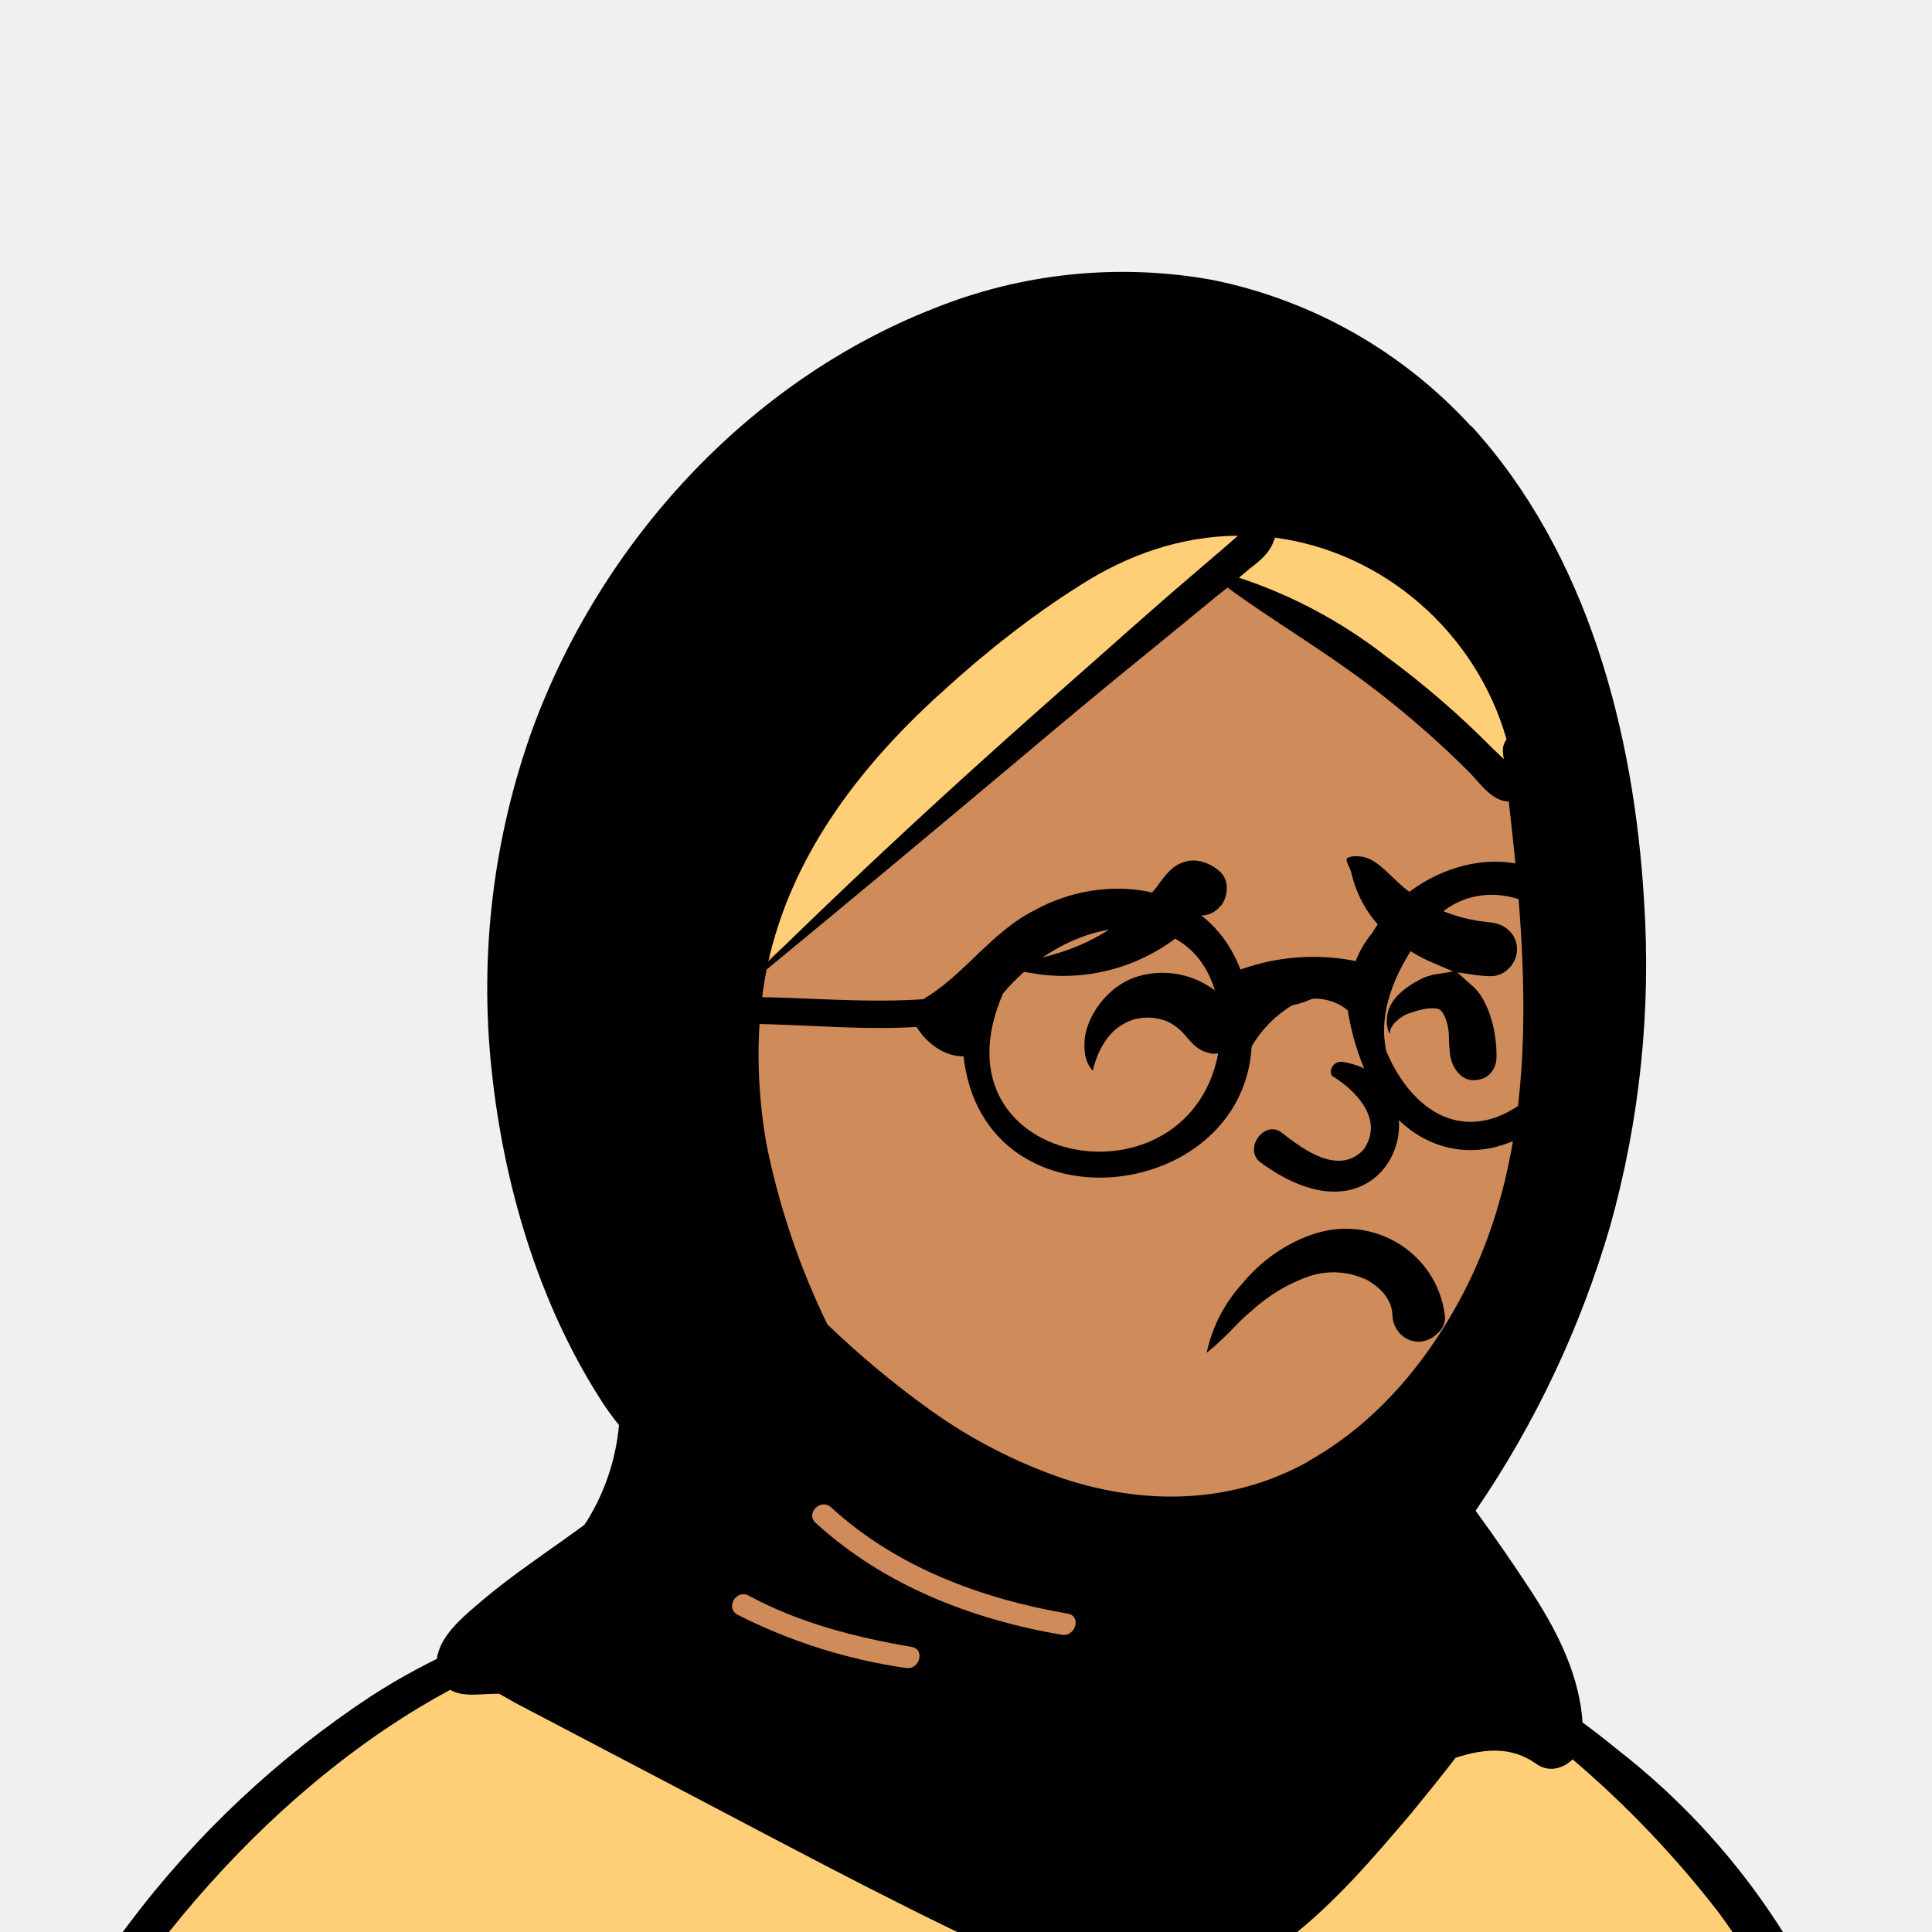
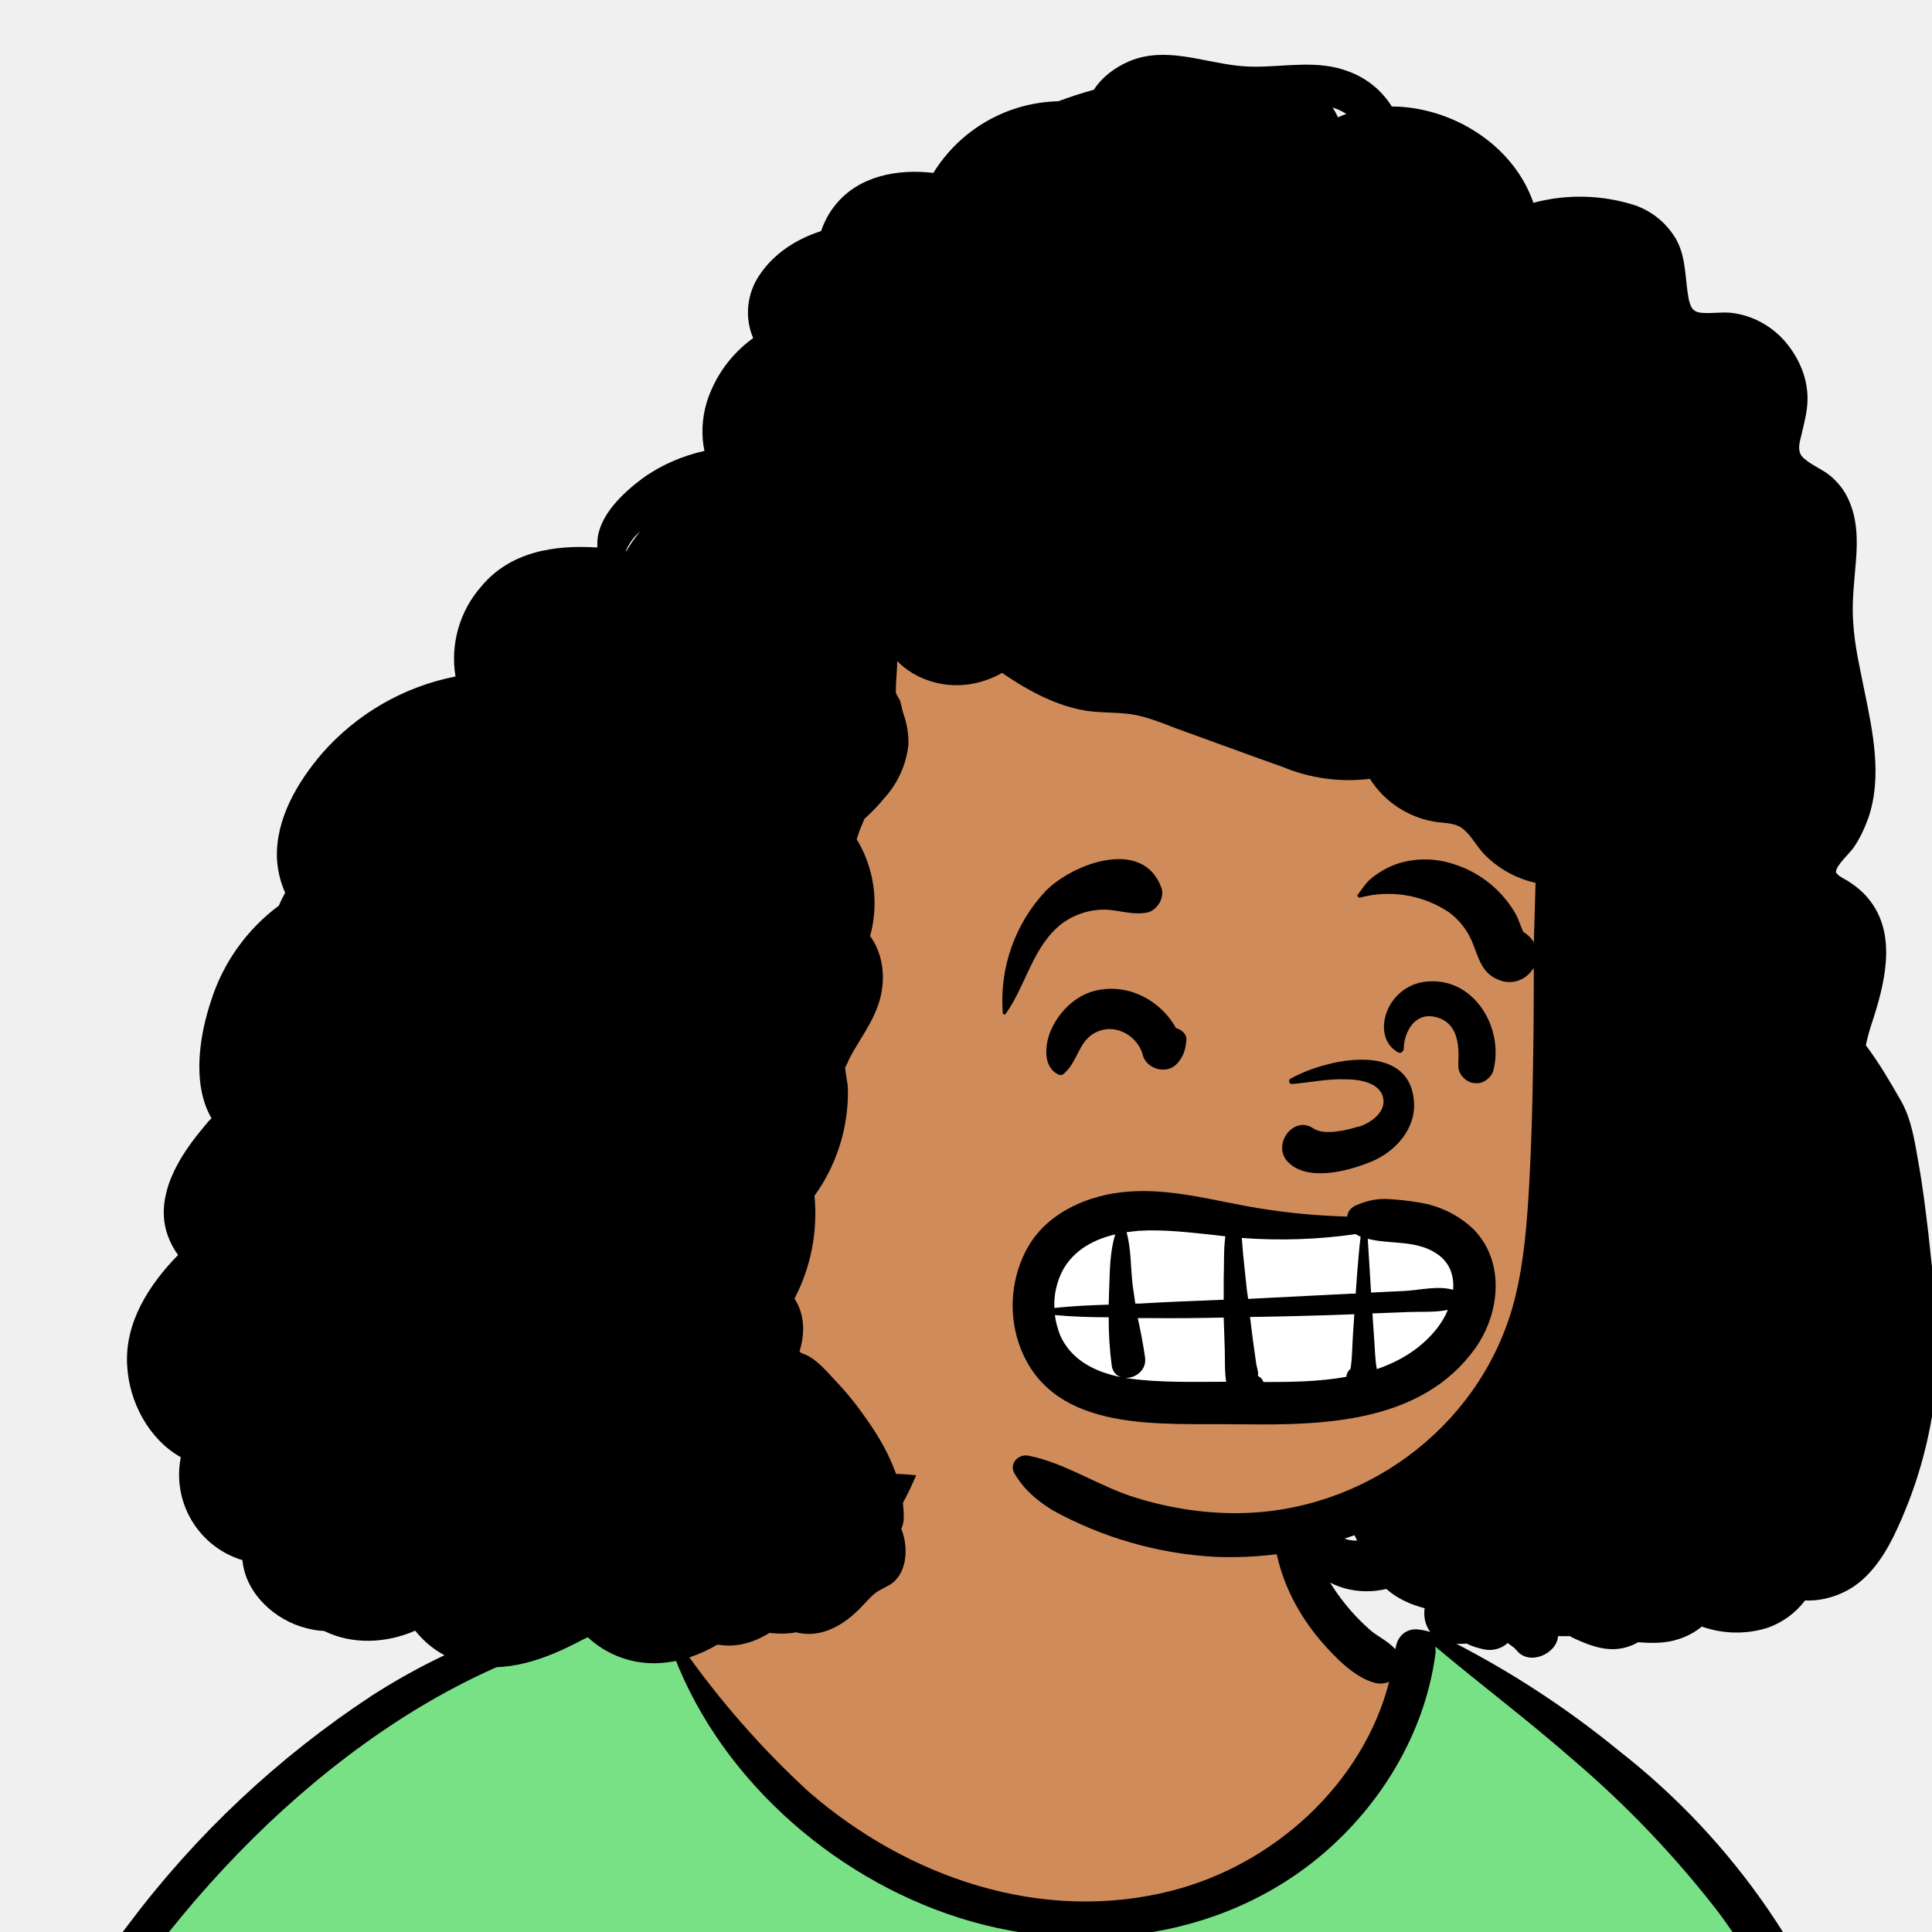
<svg xmlns="http://www.w3.org/2000/svg" viewBox="0 0 704 704" fill="none" shape-rendering="auto" width="256" height="256">
  <mask id="viewboxMask">
    <rect width="704" height="704" rx="0" ry="0" x="0" y="0" fill="#fff" />
  </mask>
  <g mask="url(#viewboxMask)">
    <g fill-rule="evenodd" clip-rule="evenodd">
      <path d="M705.3 1074a2351.1 2351.1 0 0 1-15.6-101c-1-7.7-2.5-16.4 2.7-22 7.3-8 14-14.8 14.8-26.2.8-10.7-2.8-22.4-5-32.8a809.4 809.4 0 0 0-17.3-64.7c-6.6-21.7-13.9-43.2-21.3-64.6-6.9-20-13.5-40.3-22.5-59.5-17-36.5-46-63.5-81.6-81.6-9-4.5-27-20.5-36.3-24-8.5-3.4-8.5 6.3-16.9 2.6-6.7-2.9-13-6.7-16.7-13.2-4-7-14.3-16.9-15.9-25-3.3-17.4.3-32.2-12-45.3a90 90 0 0 0-41.1-23.8c-33.7-9.3-78.5-2.8-98.8 28.5-9.7 14.9-13 33-26.2 45.1-11.4 10.7-8.8 18-23.6 23.4-.9.3-23.6-4.5-24.4-4.2-16.2-3.5-31.7 6.2-46.5 11.8a325.4 325.4 0 0 0-63 32.3 399.2 399.2 0 0 0-102.3 98.5 482.5 482.5 0 0 0-76.4 161c-1.7 6.4-3.5 13-1.5 19.4 1.7 5.3 5.4 9.2 9.8 12.4 6 4.3 18 7 17.7 15.7-.1 6.6-2.4 13.5-3.5 20-1.3 7.7-2.3 15.5-3.4 23.2-4.8 35.4-8.6 71-10.3 106.6a920 920 0 0 0-.5 106c.1 2.3.8 4.5 2 6.2-1 .4-1.2 2.4.1 2.7l2.7.5a12 12 0 0 0 7 2.4l5.5.2c19.3 4 38.6 7.9 58.1 10.8 23.8 3.5 47.6 6.3 71.5 8.7 49.2 4.8 98 3.2 147.1.6a1877 1877 0 0 1 147.4-2c49.2 1.4 98.4 3.5 147.6 4.4 55 1 110-.5 164.8-5 7.5-.5 12.2-6.5 10.7-14-8.9-44.7-19-89.1-27-134Z" fill="#d08b5b" />
-       <path d="m201 597.5 1.2-.4c14.5-5.7 29.6-14.8 45.4-11.4.5-.2 10.8 1.9 17.9 3.2l-6.7 7L247 598c40.7 67.1 88.8 100.7 144.3 100.7 55.5 0 97.7-33.6 126.4-100.7l4-1c.4 0 1 .2 1.5.4 9.3 3.6 27.4 19.6 36.3 24.1 35.6 18 64.5 45 81.6 81.6 8.7 18.6 15.2 38 21.8 57.5l.7 2c7.4 21.4 14.7 43 21.3 64.6 6.3 20.4 12 41 16.6 61.8l.7 2.9c2.2 10.4 5.8 22 5 32.8a29 29 0 0 1-3 10.7l-80.4 29 38.4 261.3c-35.1 1.5-70.3 2-105.5 1.3-49.2-.9-98.4-3-147.6-4.3-47.7-1.2-95.3-.7-143 1.7l-12 .6a946.3 946.3 0 0 1-139.5-1l-3.1-.3v-38.3l16.3-212.9-83-15.6-81.3-39.5a21.7 21.7 0 0 1-5.6-8.8c-1.9-6-.5-12 1-18l.5-1.3a492.8 492.8 0 0 1 76.4-161A399.3 399.3 0 0 1 138 629.7c19.8-13 40.9-23.9 63-32.3Z" fill="#ffcf77" />
+       <path d="m201 597.5 1.2-.4c14.5-5.7 29.6-14.8 45.4-11.4.5-.2 10.8 1.9 17.9 3.2l-6.7 7L247 598c40.7 67.1 88.8 100.7 144.3 100.7 55.5 0 97.7-33.6 126.4-100.7l4-1c.4 0 1 .2 1.5.4 9.3 3.6 27.4 19.6 36.3 24.1 35.6 18 64.5 45 81.6 81.6 8.7 18.6 15.2 38 21.8 57.5l.7 2c7.4 21.4 14.7 43 21.3 64.6 6.3 20.4 12 41 16.6 61.8l.7 2.9c2.2 10.4 5.8 22 5 32.8a29 29 0 0 1-3 10.7l-80.4 29 38.4 261.3c-35.1 1.5-70.3 2-105.5 1.3-49.2-.9-98.4-3-147.6-4.3-47.7-1.2-95.3-.7-143 1.7l-12 .6a946.3 946.3 0 0 1-139.5-1l-3.1-.3v-38.3l16.3-212.9-83-15.6-81.3-39.5a21.7 21.7 0 0 1-5.6-8.8c-1.9-6-.5-12 1-18l.5-1.3a492.8 492.8 0 0 1 76.4-161A399.3 399.3 0 0 1 138 629.7c19.8-13 40.9-23.9 63-32.3Z" fill="#78e185" />
      <path d="M232.2 584.6c5.1-.3 10.3.6 15.4 1 .4.1.6.8 0 .9-9 1.9-18 4.5-26.9 7.1l-3.8 1.2c-10 3-19.8 6-29.6 10-19.4 7.9-37.8 18.5-54.8 30.8C67.2 682.8 20 754.3-9.9 828.3a526 526 0 0 0-24.3 77c-.4 1.6-2 5.4-1 7 .7 1.3 3.6 2.1 5 2.9l4.5 2.3 25.2 12.9 2.3 1.1c38 18.6 78.4 34.4 121 35.5l.4-3.7a342 342 0 0 1 9.9-60c.3-1 1.6-.6 1.7.3 3 23.1 2 46.4 1 69.7-1.8 41-4.3 82.2-6.5 123.3-1.2 20.6-2.6 41-3.9 61.7-1.3 20.5-1.7 41.6-4.7 62-.6 4.6-6 7-10 6.6-4.4-.5-7.9-4.5-8-9 0-11.9 1.5-24 2.4-35.8l2.5-33.8c3.1-41.1 6.8-82.2 10.2-123.3a4771 4771 0 0 1 3.8-43.7C76.4 979.8 34.2 963-6.1 943.5c-.6 13.2-2 26.5-3.4 39.6-3.8 36.8-7.1 73.6-9.6 110.5a2254.2 2254.2 0 0 0-4.2 92.7l-.2 7c0 4.4-.5 8.5-4.3 11.7-3.7 3.3-8.9 3.5-12.6 0-5-4.6-4.2-10.9-4-17.1a1675.6 1675.6 0 0 1 1.8-47.2 1321 1321 0 0 1 10.5-109.5l2-14c3.5-26 7.5-52.7 15.5-77.9-3.1-1.5-6.2-3-9.3-4.7-5.5-2.7-11.2-5.4-16.6-8.4-4.2-2.5-7.9-5.8-9-10.8-1.4-5.5.6-11.5 2-16.9v-.4a502 502 0 0 1 26.6-80 523.2 523.2 0 0 1 67.8-117 353.8 353.8 0 0 1 88.7-83.3 239 239 0 0 1 53.8-25.7 142.6 142.6 0 0 1 42.8-7.5Zm90.1-66c6-6.5 18.1.2 15.2 8.8a108.2 108.2 0 0 1-34.7 52A79.4 79.4 0 0 1 247 598l1.7 2.4a321.1 321.1 0 0 0 46.1 52.6c36 31.2 84.8 48 132 36 37.1-9.4 69.8-38.8 79.4-76.2-1.3.6-3 .9-4.8.5-7.7-1.7-15.3-9.8-20.3-15.6-5.3-6.3-9.5-13-12.6-20.7-5.6-14-7.4-32.1.3-45.7 1-1.7 3-.7 3.3 1l.3 2.5c1.5 12.7 3.3 25 9.3 36.6a76 76 0 0 0 18.2 23.1c2.6 2 5.8 3.6 8.1 6l.5.4c.6-5 4.1-7.3 7.6-7.2 3.3.2 7.3 1.6 8.8 2.3l.1.1a341 341 0 0 1 65.1 42 259 259 0 0 1 88.4 129c7.5 25.3 11.8 51.4 16.3 77.4l2.8 16c4.2 23.9 8.9 48.4 18.4 70.7 2.5 5.7.6 11.1-5.5 13.4A1493 1493 0 0 1 688 953c3.7 16 6 32.5 8.7 48.5 6 34.1 13.2 68 19.4 102 3.2 17.5 6.1 35 9.3 52.3l4.7 25.2 2.4 13.6.1.7c.5 2.4 1 4.9.4 7.3-.8 2.7-2.9 4.6-4.8 6.6-1.6 1.6-3.8 1.6-5.7.7l-.7-.3c-3.4-1.6-6-3.2-7.3-7-.7-2.5-1-5.2-1.5-7.7a3535.6 3535.6 0 0 1-7.8-43.6l-1.6-9.1c-5.2-31.4-10.2-62.9-12.8-94.5-1-14-2.3-28.1-3.5-42.2l-.9-10.5c-1.1-13.3-2.5-27-2.7-40.5l-4.5 1.6L657 964c-5.5 2-12.5 6-18.4 5.2-2.9-.3-5-1.2-6.8-2.9 2 28.8 4.8 57.4 8.5 86a1965.7 1965.7 0 0 0 22 135c.6 3.2 1.4 6.4 1.9 9.6.5 3.7-.5 5.9-2.5 9-1.7 2.4-5 3.7-7.8 2-3.6-2.3-5.5-4.3-6.5-8.4-1-3.7-1.6-7.6-2.3-11.4a1654.2 1654.2 0 0 1-11.4-65.2c-7.8-52-12.7-104.4-15.2-156.8a1388 1388 0 0 1-1.4-77.8c0-13.3.5-26.6 1.4-39.9 1-13.4 3-26.5 4.8-39.8 0-.5.7-.5.7 0 .8 14.9 2.1 29.8 2.8 44.7.6 14.3.9 28.5 1.4 42.8.6 18.7 1.5 37.5 2.7 56.2a9.6 9.6 0 0 1 8.5-3.1c4.7-1 9.7-3.4 14.1-5l16.8-5.5 26.4-8.7a679 679 0 0 1-18-80.8l-2-12.3c-4-24.2-8.5-48.5-15.8-72a229.8 229.8 0 0 0-34.8-68.2 370.2 370.2 0 0 0-52.7-55.3C557 627 539.7 614 523 600c.1.9.2 2 0 3-3.5 25.9-17 50-35.8 67.9-37.7 36-93.6 43.4-142 26.5-46.7-16.3-88-55-102.6-102.8-.3-.8.8-1 1.3-.5l2.4 3.3c0-.4.2-.9.7-1a129 129 0 0 0 46.6-29.2 100.2 100.2 0 0 0 21.3-33.3l.4-1c1.7-5 3.2-10.2 7-14.2Z" fill="#000" />
    </g>
    <g transform="matrix(.99789 0 0 1 156 62)">
      <g fill-rule="evenodd" clip-rule="evenodd">
-         <path d="M260.3 105.2c150.5 4.7 159.6 76.2 159.6 196.1 0 120-78.1 195.5-106.9 208.7-28.7 13.2-104.4 69.8-172.7 43.7C72 527.6 91.7 417.3 91.7 370c0-47.4 18-269.5 168.6-264.7Z" fill="#d08b5b" />
-         <path d="M114.8 295.4c31.1-126.9 88-188.8 170.4-185.7C409 114.3 407.7 240.5 400 229c-5-7.5-40.6-33.7-106.5-78.7l-4-2.8-174.6 148Z" fill="#ffcf77" />
-         <path d="M321.3 470.6c-27.6 15.4-59.2 16-89 6.3a187.5 187.5 0 0 1-49.5-25.5 341 341 0 0 1-37-30.8 272.6 272.6 0 0 1-22.3-66c-3.6-20.8-4-42.4.1-63.3 31-25.5 62-51.3 92.8-77.1 15.7-13.2 31.4-26.3 47.4-39.2l24.1-19.7 4-3.2c16.6 12.1 34.5 22.6 51 35a349.4 349.4 0 0 1 37.4 32.4c3.6 3.7 7.2 9 12.3 10.3a5 5 0 0 0 2 .2c7 60.7 12 126.4-17.8 181.5-13 24.1-31.4 45.6-55.5 59Zm-179.8 22.3c-3.8-3.5 1.9-9.1 5.7-5.6 23.8 21.8 55 33.3 86.4 38.7 5 .8 2.9 8.5-2.2 7.7-32.8-5.6-65-18-89.9-40.8ZM113 526.4c-4.6-2.5-.5-9.4 4-7 18.6 10 38.9 15.2 59.5 18.7 5.1.8 3 8.5-2 7.7a198.6 198.6 0 0 1-61.5-19.4Zm75.5-337c15.3-13.9 31.9-27 49.4-38 17.6-11.3 37-18 57.8-18.2l-4.2 3.7-11.8 10.1c-8 6.8-15.8 13.6-23.5 20.4-15.3 13.6-30.7 27-46 40.7-29.2 26.1-57.9 52.8-86 80.3l.5-2c9.3-38.9 34.6-70.9 63.8-97ZM309 134.8l.2-.9c40 5.3 73.5 34.7 84.6 73.5-1 1.4-1.5 3-1.3 4.6 0 .9.2 1.8.3 2.6l-4-3.8a325.7 325.7 0 0 0-39.2-33.8 178.2 178.2 0 0 0-53.5-28.5l3.8-3.2c3.9-3 7.4-5.7 9-10.5Zm71.8-41.5A175.2 175.2 0 0 0 286.4 40a185 185 0 0 0-102 10.5c-67.7 26.6-121.1 85-146.2 152.9a278.3 278.3 0 0 0-15 124.6c4.4 41.6 17 84.5 39.8 120 2 3.2 4.3 6.3 6.7 9.3a79.7 79.7 0 0 1-11.5 34.6l-1.1 1.7c-6.6 4.9-13.4 9.5-20 14.3-5.8 4.1-11.5 8.4-17 13-5 4.3-11 9-14.5 14.9-2.8 4.8-4 11.3-.1 15.8 4.7 5.5 12.6 3.6 19 3.6H26l5.8 3.3 57.7 30.2c38.3 20 76.5 40.6 115.7 59 18.1 8.5 37.5 16 57.8 16 19.1-.1 36.3-7.7 51.2-19.2 17-13.1 31.2-29.8 45-46 5.4-6.6 10.8-13.2 16-20 10.3-3.3 20.3-4.3 29.4 2.2 7.3 5.3 16.8-1.8 17-9.7 0-2.8 0-5.6-.3-8.3-1.9-16.8-10-32-19.3-46.1a694.1 694.1 0 0 0-19.5-28.1 363.6 363.6 0 0 0 49.1-103.6A353 353 0 0 0 444 266c-3.7-61.4-20.6-126.3-63-172.7Z" fill="#000" />
+         <path d="M343.4 146.7C277.6 93.3 172.2 76 101.8 129.8c-54.7 50.6-77.3 194.5-67.6 266.7 2.7 46.4 38 99 90 84.3 8.9-.9 17.5-4.3 26.4-5 10.6-1.2 21.4-1.2 32 .3 23.2 3.3 43.7 15.6 66.2 21.3A156.8 156.8 0 0 0 373.1 477c118.7-78 65-254.6-29.7-330.2Z" fill="#d08b5b" />
+         <path d="m334.6 498.7 3.7-1.3c0 .3.2.5.4.8l.5 1.2c-1.5 0-3-.2-4.6-.7Zm-2.4-518c-.5-1.2-1.2-2.4-1.9-3.5 1.7.5 3.4 1.3 5 2.3l-3 1.2ZM72.4 138.8h-.2c1-2.4 2.5-4.6 4.2-6.2l1-.9a50.2 50.2 0 0 0-5 7.1Zm475.4 248.4c-1-8.4-2-16.7-3.5-25-1.4-7.8-2.5-16.3-6.6-23.3-4-7-8-13.8-12.7-20 .6-3 1.5-6 2.3-8.4 4.5-13.7 9-31.1-.4-43.8-2.2-3-4.8-5.3-7.9-7.3-1.2-.9-3.4-1.7-4.4-2.9-.7-.8-.4-.3-.5-.8-.1-2.2 5.2-7 6.4-8.8 2.3-3.3 4-7 5.4-10.8 5.2-15.1 1.6-31.7-1.5-46.8-1.6-8-3.5-16-4-24.3-.6-7.6.4-15.1 1-22.8.6-7.5.5-15.3-2.8-22.3-1.5-3.4-4-6.4-6.8-8.7-2.9-2.3-6.4-3.6-9.2-6-2.8-2.2-2-5.3-1.2-8.4 1-4.3 2.2-8.5 2.3-12.9.2-7.7-2.9-15.1-7.8-21-5-6-12.2-10-20-10.9-3.6-.4-7 .3-10.6 0-3.5-.2-4.3-2-5-5.1-1.4-7.4-.8-14.6-4.4-21.4a28 28 0 0 0-15.2-12.7 66 66 0 0 0-37.1-.9c-7.2-21-29.6-35-51.7-35.1A31.2 31.2 0 0 0 336-36c-11-4.2-22.6-1.7-34-1.7h-.1a61 61 0 0 1-6.7-.4c-13-1.5-26-6.9-38.9-1.7-5.7 2.4-10.3 6-13.2 10.5-4.4 1.2-8.7 2.6-13 4.2A55.1 55.1 0 0 0 184.5 1c-13-1.5-27.2 1-35.8 11.7-2.3 2.8-4 6-5.2 9.5-8.8 2.8-17 8-22.2 15.6-5 7-5.8 16-2.6 23.4a45.7 45.7 0 0 0-17 23.5c-1.7 5.8-2 11.9-.8 17.6-8 1.8-15.8 5.1-22.6 10-7.1 5.3-16 13.5-16.5 23v2.2C46 136.5 30 139 19.4 151.7a39.8 39.8 0 0 0-9.4 32.8 87.2 87.2 0 0 0-48.7 28c-9 10.5-17 23.9-16.5 38.2.2 4.3 1.2 8.6 3 12.6-.8 1.5-1.6 3-2.3 4.7a69.3 69.3 0 0 0-24.8 34.8c-3.8 11.4-6.2 26.1-2.1 37.7.6 1.7 1.4 3.4 2.3 5-.8.7-1.5 1.6-2.2 2.4C-89 357-97 368.5-96.5 381c.2 5 2.1 10.1 5.2 14.3-10.8 11-19.5 24.8-18.6 40.2.7 13.5 8 27 19.6 33.5a32.5 32.5 0 0 0 22.5 37.5c1.1 12.2 12 22 23.4 24.8 2.2.6 4.3.9 6.4 1 10.4 5.1 22.7 4.5 33.3-.1A34 34 0 0 0 13.2 544c14.9 4.4 30.2-1.6 43.2-8.5l1.9-.9a35.4 35.4 0 0 0 26.3 9.4c7.8-.5 14.7-3 21-6.7l2.9.3c6 .3 11.3-1.6 16.2-4.6 3.1.4 6.4.4 9.7-.2 7.3 1.9 14.3-1 20-5.7 2.6-2.1 4.7-4.5 7-6.9 2.3-2.4 4.1-3 7-4.6 6.5-3.8 7.2-13.5 4.4-20.5.5-1.2.9-2.6.9-4.1 0-13.3-6.2-25.5-13.7-36-3.3-4.8-7-9.4-11-13.6-3.2-3.4-7.7-8.9-12.4-10.2l-1-.7c1-3.2 1.5-6.5 1.3-9.8-.2-3.4-1.3-6.7-3.1-9.5 6-11.6 8.5-24.2 7.3-37.5a64.4 64.4 0 0 0 12.2-38.7c0-2.5-1-5.8-1-8.4.1.8 1.2-2.3 1.6-3 4.8-9 11-16 12-26.5.7-6.2-.8-13-4.5-18a44.9 44.9 0 0 0-4.9-35.3c.6-1.8 1.2-3.7 2-5.4l.8-2c2.7-2.4 5.2-5 7.3-7.6a34.2 34.2 0 0 0 8.8-19.6 31 31 0 0 0-1.8-11c-.5-1.5-.8-3.3-1.3-5-.4-.8-1.1-1.7-1.4-2.5l-.1-.4v-.9c0-3.6.5-7 .5-10.5a29 29 0 0 0 11.8 7.2c9 3 18.5 1.6 26.5-2.9 8.7 6 18.4 11.3 28.6 13.4 6 1.3 12 .8 18.1 1.6 6 .8 12 3.4 17.6 5.5 12.6 4.5 25.2 9.2 38 13.7a63 63 0 0 0 32 4.4 34.8 34.8 0 0 0 23.5 15.6c3.6.6 7.8.3 10.7 2.8 2.9 2.4 4.7 6 7.2 8.7a37.4 37.4 0 0 0 19.1 10.8l-.6 20.5c-.1 14.9 0 29.7-.3 44.6-.2 14.8-.6 29.6-1.4 44.4-.8 13.9-1.8 27.8-5.1 41.3-11 45-52.1 77.1-98.2 78.8-13.6.5-27.2-1.5-40.2-5.5-13.6-4.1-25.7-12.7-39.5-15.4-3.7-.6-7 3-5 6.5 3.6 6 8 9.7 13.9 13.4a139.2 139.2 0 0 0 59.3 17c10.2.4 20.4-.3 30.4-2.2.7 2.2 2 4.3 2.9 6.3.1.2.6 0 .5-.3l-.3-1.3c3.4 4.4 8.6 7.5 14 9a30.8 30.8 0 0 0 15.1.2c4 3.5 9 5.8 14 7-.8 5.2 1.8 11 7.9 12.5 2.5.6 5 .6 7.4.4 2 1 4 1.6 6.3 2.1 3 .7 6.5-.2 8.7-2.3 1.2.9 2.3 1.5 3.4 2.8 4.6 5.6 14.6 1.1 15-5.3h4.4l1 .6c6.5 3 13.2 5.6 20.3 3.2 1.3-.4 2.5-1 3.6-1.6 5 .4 10 .5 15-1.2 3-1 5.8-2.5 8.2-4.5a38 38 0 0 0 23.9.5 29.5 29.5 0 0 0 13.8-10c5.1.2 10.2-1 14.9-3.4 7.9-4 13.4-11.9 17.3-19.7a160.5 160.5 0 0 0 15.6-54.8c2-18.8-.9-37.5-2.8-56.2Z" fill="#000" />
      </g>
    </g>
    <g transform="translate(315 248)">
-       <path fill-rule="evenodd" clip-rule="evenodd" d="M182.2 218a28 28 0 0 0-20.3-.9 60.8 60.8 0 0 0-21 12.7c-2.5 2-4.8 4.4-7 6.7-3 3-6 6-9.2 8.4a54 54 0 0 1 13-25.2c6.8-8.3 16.3-15 26.5-18.2a36.8 36.8 0 0 1 31 4c8.7 5.6 15 14.8 16.3 26 .3 2.4-.8 4.6-2.5 6.2-1.9 2-4.6 3.2-7 3.2-2.6 0-4.9-1-6.6-2.7a10.3 10.3 0 0 1-3-6.7c-.1-2.8-.8-5.2-3.1-8.1-1.6-2-4.5-4.2-7.1-5.5Zm16-96.7c-2.5 1-5.6 3.3-6.5 5.8-.2.6-.3 1.1-.3 1.7-.9-1.7-1.2-3.8-1-5.8.3-6.5 6.4-11.1 11.7-13.9 1.8-1 3.7-1.6 5.6-2l6.8-1.1-6.3-2.7a63 63 0 0 1-16.2-9.7 42.5 42.5 0 0 1-14.2-22l-.2-.8c-.3-1.4-.7-2.1-1-3-.3-.4-.5-1-.8-1.7-.1-.5-.2-.9 0-1.2 0-.3.4-.4.7-.5 2-.8 5.4-.3 6.8.3 3.4 1.3 6.4 4.3 9.3 7.1 1.5 1.4 2.8 2.7 4.2 3.8A56.3 56.3 0 0 0 227.2 88l.6.1c2.8.2 5.5 1.3 7.3 3.2 1.7 1.7 2.7 4 2.7 6.6a10 10 0 0 1-3 7 9.1 9.1 0 0 1-6.7 2.8c-1.8 0-3.6-.2-5.4-.4l-6.7-1 5 4.5c1 .8 2 1.8 2.9 3 4.6 6.3 6.6 16 6.4 23.6 0 1.5-.4 3-1.2 4.3a6.9 6.9 0 0 1-2.7 2.8 9 9 0 0 1-4.3 1.1 7 7 0 0 1-4.4-1.4 11.3 11.3 0 0 1-3.5-4.8c-1-2.5-1-5.1-1.2-7.8 0-1.8 0-3.6-.4-5.4-.4-2.3-1.5-5.2-2.8-6.2-2-1.3-7-.3-10.3.9l-1.2.4Zm-27.4 23c7.6 4.7 19 15.4 11 26.7-9.6 10-23.4-1.4-30.2-6.6-6.3-4-13.3 6.3-7.5 11 49 36.3 69-29.8 30.5-36.4-4.2-.8-5.8 4-3.8 5.4Zm-53.5-14.5a19 19 0 0 0-7.2-5.7 19 19 0 0 0-12-.6 19 19 0 0 0-10.3 7.8c-2.2 3.2-3.7 7-4.6 10.9a11.6 11.6 0 0 1-2.8-6 21 21 0 0 1 1-10.5c2.7-7.6 9-14.4 16.4-17.3a31.5 31.5 0 0 1 37.6 13 9 9 0 0 1 .7 8.2 11 11 0 0 1-6.5 6c-1.5.5-3 .5-4.3 0-1.9-.4-3.6-1.4-5-2.6-1.1-1-2-2.1-3-3.2Zm12.6-47.9a9 9 0 0 1-7.8 3.7l-.6.6-1.2 1.4a60.2 60.2 0 0 1-14.2 11.1 68 68 0 0 1-42 8.4l-1.7-.3c-4.1-.6-9.6-1.4-13-4 1.4-.4 2.7-.4 4-.5a55.3 55.3 0 0 0 14.5-2.2c7.5-2.1 14.4-5 21-9.2a69 69 0 0 0 17.5-15.6l.6-.8.7-1c2-2.5 3.7-5 6.8-6.6 2.4-1.2 4.9-1.6 7.2-1.2a16 16 0 0 1 7.6 3.7A7.7 7.7 0 0 1 132 75c.2 2.4-.6 5-2 7Z" fill="#000" />
+       <g fill-rule="evenodd" clip-rule="evenodd">
+         <path d="M79.2 197.8c11-6.6 51.7-1.8 83.8 0 25.5 1.4 43.7-1.4 49.5 2.5 13.1 8.9 6.8 51.7-16 57.6-22.6 5.8-106.6 14-121 0-14.6-14-15.9-48.3 3.7-60.1Z" fill="#fff" />
+         <path d="M93.3 186.5c17.2-2.1 33.8 3.1 50.6 5.8a236.6 236.6 0 0 0 32 3c.2-1.6 1-3 3-4 4-1.7 7.1-2.5 11.4-2.4 4 .2 8 .6 11.9 1.3a37 37 0 0 1 19.4 9.4c12 11.8 10.1 30.9.9 43.8-19.2 26.7-54.1 28-84 27.6h-2.8c-27.3-.5-66.3 3.6-78.7-27.4a43.6 43.6 0 0 1 1.7-35.6c6.6-13 20.6-19.8 34.6-21.5Zm85.2 44.4h-.2c-12.6.5-25.2.8-37.8 1a500.6 500.6 0 0 0 2.3 17.3c.2 1.1.8 2.8.6 3.8v.4a3.8 3.8 0 0 1 2 2.2c9.8 0 20.3-.1 30.2-1.9v-.2c.2-1.3.8-2.1 1.5-2.7.7-4 .6-8.4.9-12.4l.5-7.5Zm-47.6 1.2c-9 .2-18 .3-27.1.2h-4.2c1 4.6 1.9 9.2 2.6 14 .9 4.8-3.4 8-7.2 7.8l1.3.2c11.6 1.6 23.7 1.2 35.5 1.2-.6-3.7-.4-8-.5-11v-.5l-.4-11.9Zm-61.5-.8c.3 2.4 1 4.8 1.8 7 4 9.3 12.8 13.6 22.2 15.5-1.7-.6-3-2-3.3-4.2A128 128 0 0 1 89 232c-6.6 0-13.1-.2-19.6-.8Zm143.2-2c-4.7 1-10 .6-14.6.8l-12.9.5.6 8.8c.3 3.7.3 7.7 1 11.5 8.7-3 16.4-7.7 22.2-15.2 1.4-1.9 2.7-4 3.7-6.4ZM91.4 201.8c-7.8 1.8-15 5.7-19 12.8a27 27 0 0 0-3.2 14c6.5-.7 13.2-1 19.8-1.2l.1-3.6.1-3c.2-5.9.3-13.2 2.2-19Zm40 .7-3.3-.4c-9.5-1-19-2.2-28.4-1.6l-4.2.5c1.7 6 1.5 13.1 2.2 19.1l1 6.9h1.7c10.1-.6 20.3-1 30.5-1.4V218c.2-4.8-.1-10.3.6-15.4Zm47.6-.8a190.6 190.6 0 0 1-41.5 1.4l.5 6.2 1.3 12.4.5 3.6 37.5-1.9h1.7l.5-7c.4-4.6.7-9.2 1.3-13.8l-.4-.1-1.4-.8Zm4.4 1.7 1.2 19.6 8.2-.4 4.2-.2c5.3-.3 12.2-2 17.5-.4.4-4.8-1-9.5-5.3-12.7-7.7-5.7-17.3-3.7-25.8-5.9Zm-28.2-58.3c12.3-7 43-14.2 45 7.9 1 10.1-6.6 18.6-15.5 22.3l-.3.1c-8.3 3.4-23 7.3-30.1 0-6-6.2 2-17.2 9.3-12.2 3.9 2.6 11.9.7 16.1-.6h.3c4.6-1.4 10.7-5.7 8.8-11.3-1.7-5-8.8-6-13.3-6-6.7-.3-13.2 1.2-19.8 1.7-1 0-1.3-1.4-.5-2Zm50.8-35.5c16.7-.8 27 17.4 23.2 32.3-.6 2.6-3.5 5-6.3 4.8h-.7l-1-.2c-2.7-.8-5-3.5-4.8-6.4v-.8c.4-7-.4-15.1-8.7-16.8-7.1-1.5-11 5.3-11.2 11.6 0 1.1-1.2 2-2.2 1.3-5.2-3-6-9.3-4-14.6a17.2 17.2 0 0 1 15.7-11.2Zm-123.6 3.9c12.2-4 25.2 2.4 31.1 13.1 2 .6 4.1 2.2 3.8 4.6-.4 3.5-1 5.7-3.4 8.4-3.8 4.1-11 2-12.5-3.1v-.2c-1.9-6.6-9.1-11-15.7-8.7-7.8 2.7-7.5 10.9-13 15.6-.6.6-1.4.7-2.1.3-5.8-2.8-4.8-11.1-2.7-16 2.7-6.2 8-11.8 14.5-14ZM66 76.7c9.8-10 35.5-19.7 42.2-1.2 1.3 3.5-1.5 8.2-5.1 9-6 1.2-11.4-1.4-17.3-1a26 26 0 0 0-13.8 5c-10.7 8.3-13 22.3-20.5 32.9-.4.5-1 .3-1.1-.3a58.4 58.4 0 0 1 15.6-44.4ZM194 66.8a33 33 0 0 1 20.5 0 39.7 39.7 0 0 1 23 18.6c.8 1.5 1.7 4.4 2.6 6.2 5.1 3 7.3 9.7 2.7 14.5l-.2.3-.6.6a9.9 9.9 0 0 1-9.6 2.5c-7.5-2.2-8.4-8.1-11-14.4a25.8 25.8 0 0 0-8.3-10.6 39.8 39.8 0 0 0-32.6-5.4c-.5.1-1.1-.6-.8-1 2-2.6 3-4.6 5.7-6.6 2.6-2 5.5-3.6 8.6-4.7Z" fill="#000" />
+       </g>
    </g>
    <g transform="translate(279 400)" />
    <g transform="translate(179 343)" />
-     <g transform="translate(203 303)">
-       <path fill-rule="evenodd" clip-rule="evenodd" d="M367 74.4a79.6 79.6 0 0 1-12.3 22.2c-21.3 18-42 8-52.5-16.4-4-17.2 6.6-35.8 17.8-48.6 16.3-16.2 42.7-7.7 50.2 11.6.4 2.6.7 5 .8 7.5a66 66 0 0 1-4 22.7M162.5 59c28-33.4 80.5-35.1 79.2 16.2-6 65-107.5 49-79.2-16.2ZM376 31.1c-1-1.7-2-3.3-3.3-4.8-.4-.3-.6-2.6-2.3-2.8C348.7-.4 310.7 13.2 297 37c-2.5 3-4.6 6.5-6 10.2a78.4 78.4 0 0 0-42 3.1c-12.4-32.6-50.2-35.5-75-21.6-15.6 7.7-25.6 23.6-40.6 32.4C98 63.6 60 55.7 25.2 64.6c-27.4 5.7-4.5 19.5.1 10.3C58.1 65.2 97 73.4 131 71.2c3.6 6 10.4 10.9 17.1 10.7 7.3 64.7 101.7 54 105-3.6a42.2 42.2 0 0 1 14.8-15A32 32 0 0 0 275 61c3.8-.5 9.6 1 13.1 4.2 12 71.9 81 63.5 93.3.6.2-.3 1-1.2 1.4-2.7 4.2-5.6 14.6-7.7 13-17-1.5-9.5-13.4-9.4-19.9-15Z" fill="#000" />
-     </g>
+     <g transform="translate(203 303)" />
  </g>
</svg>
